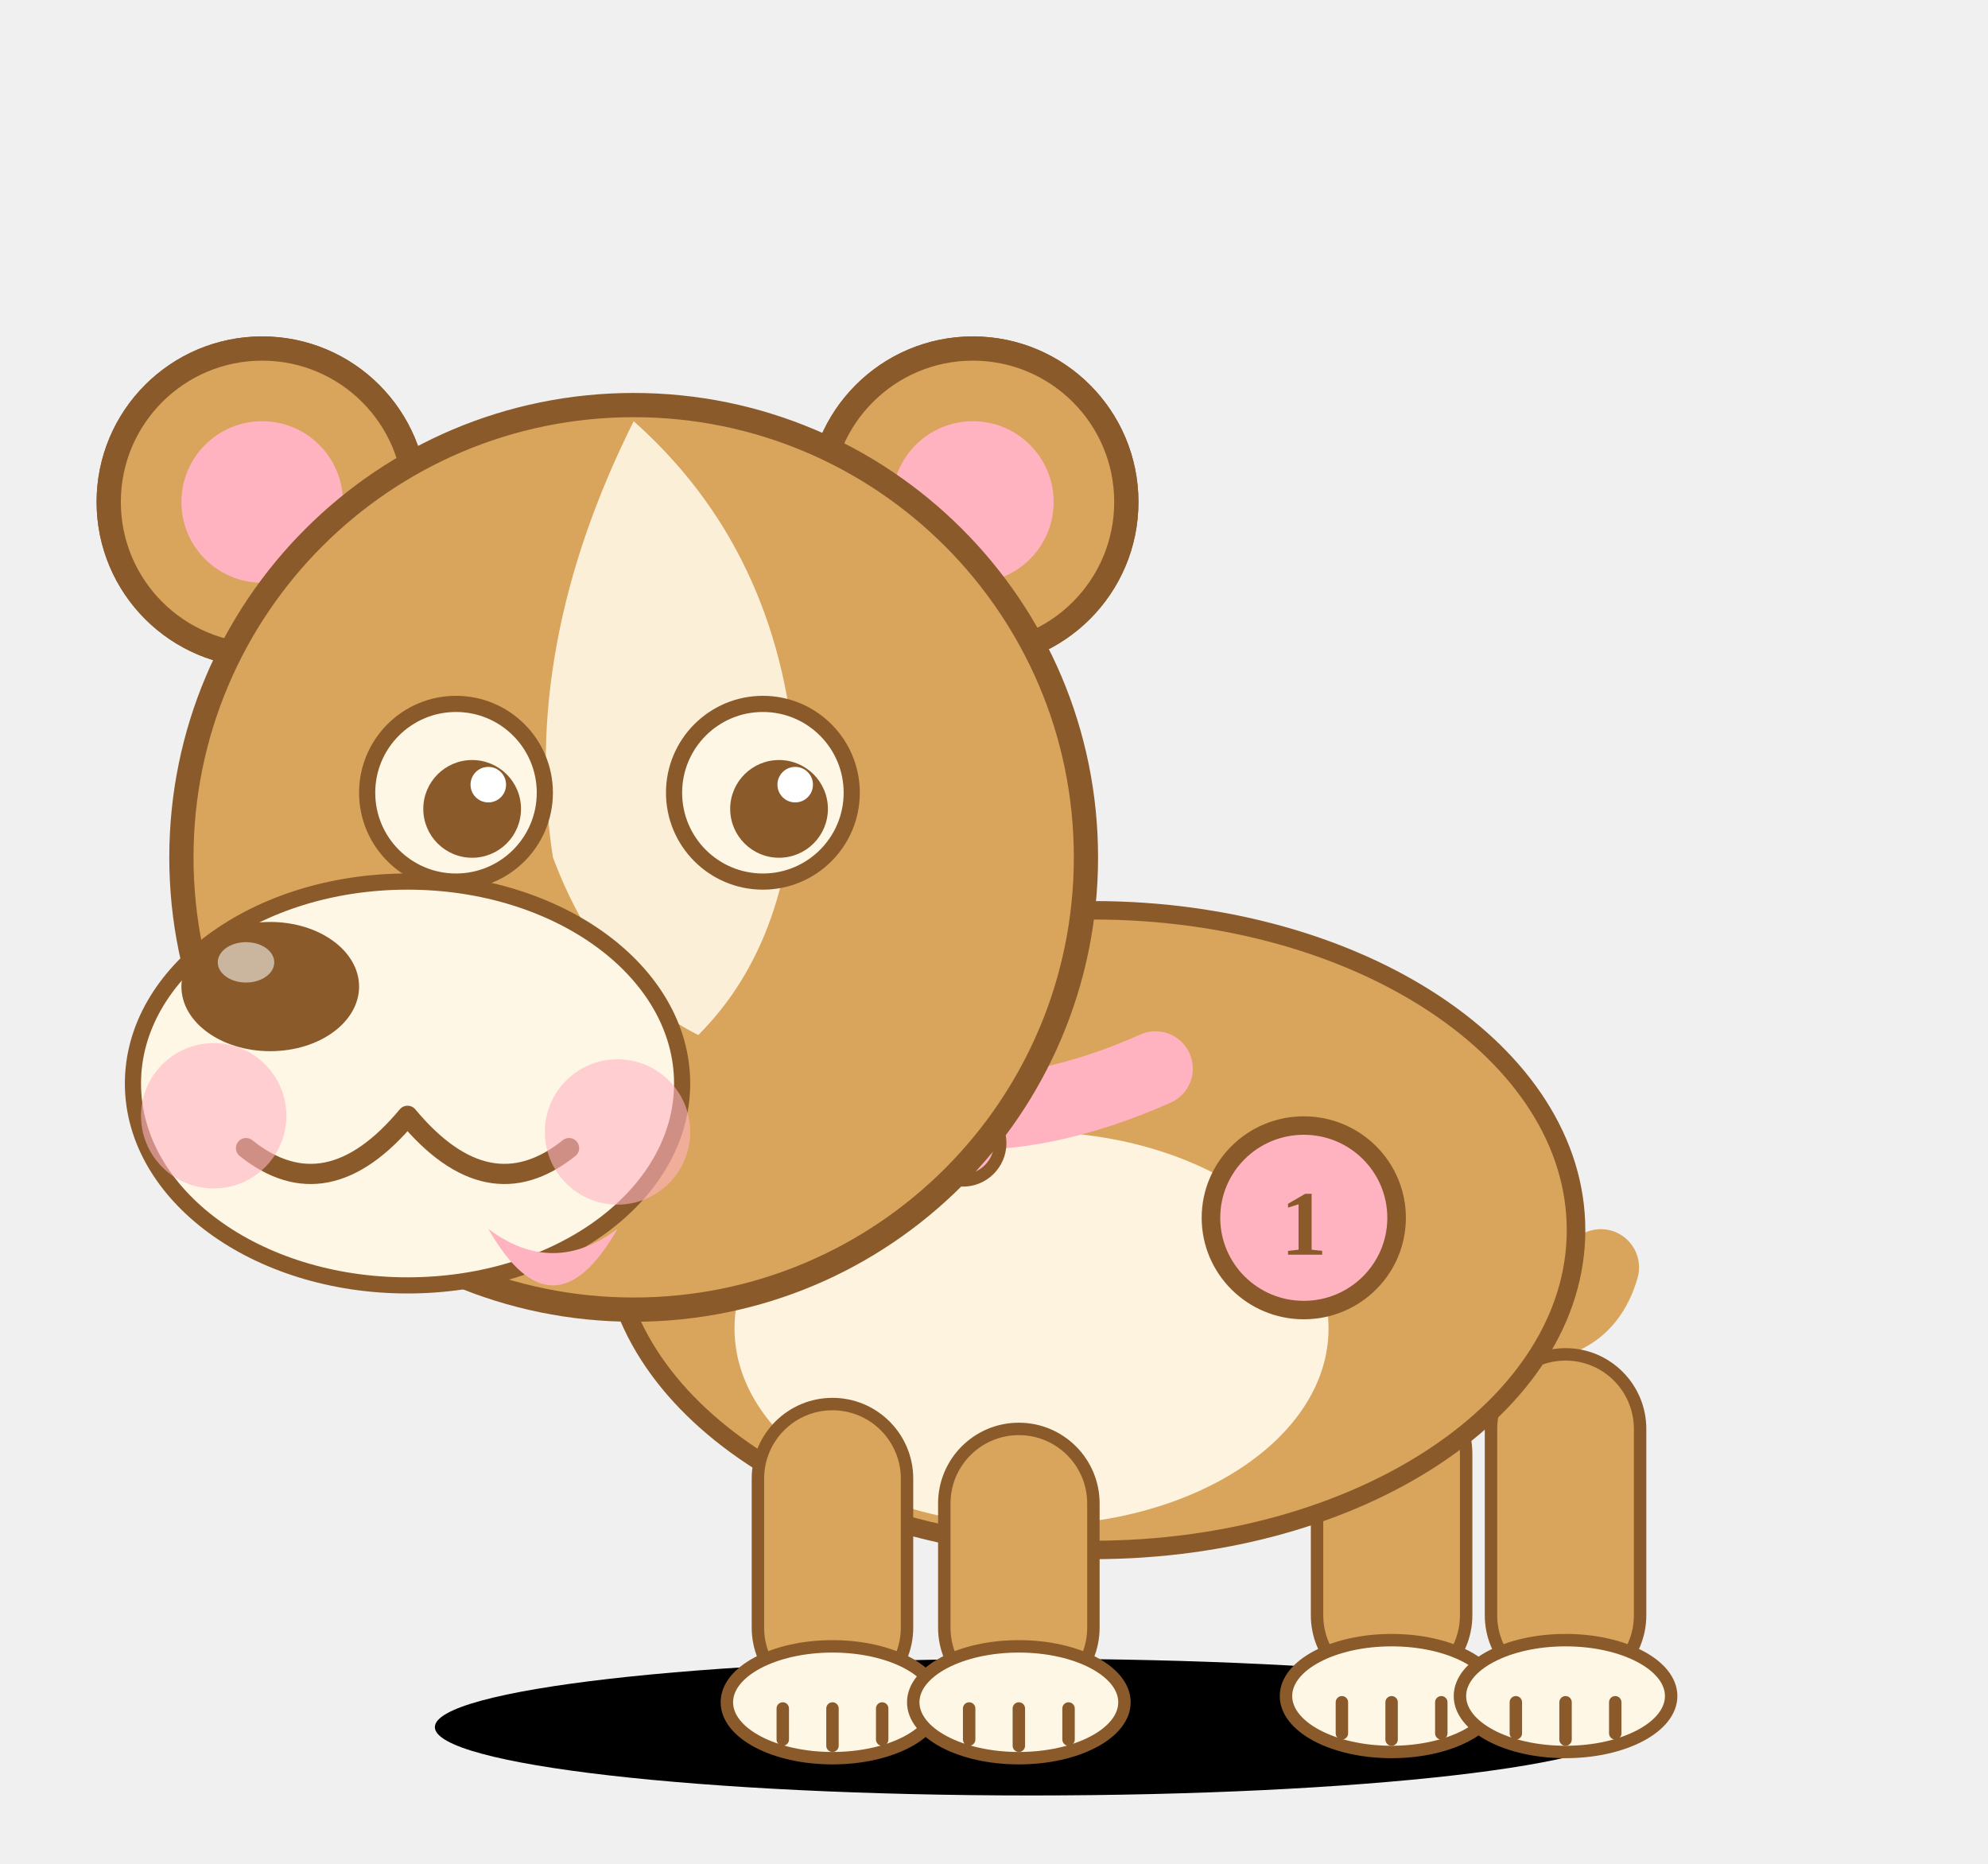
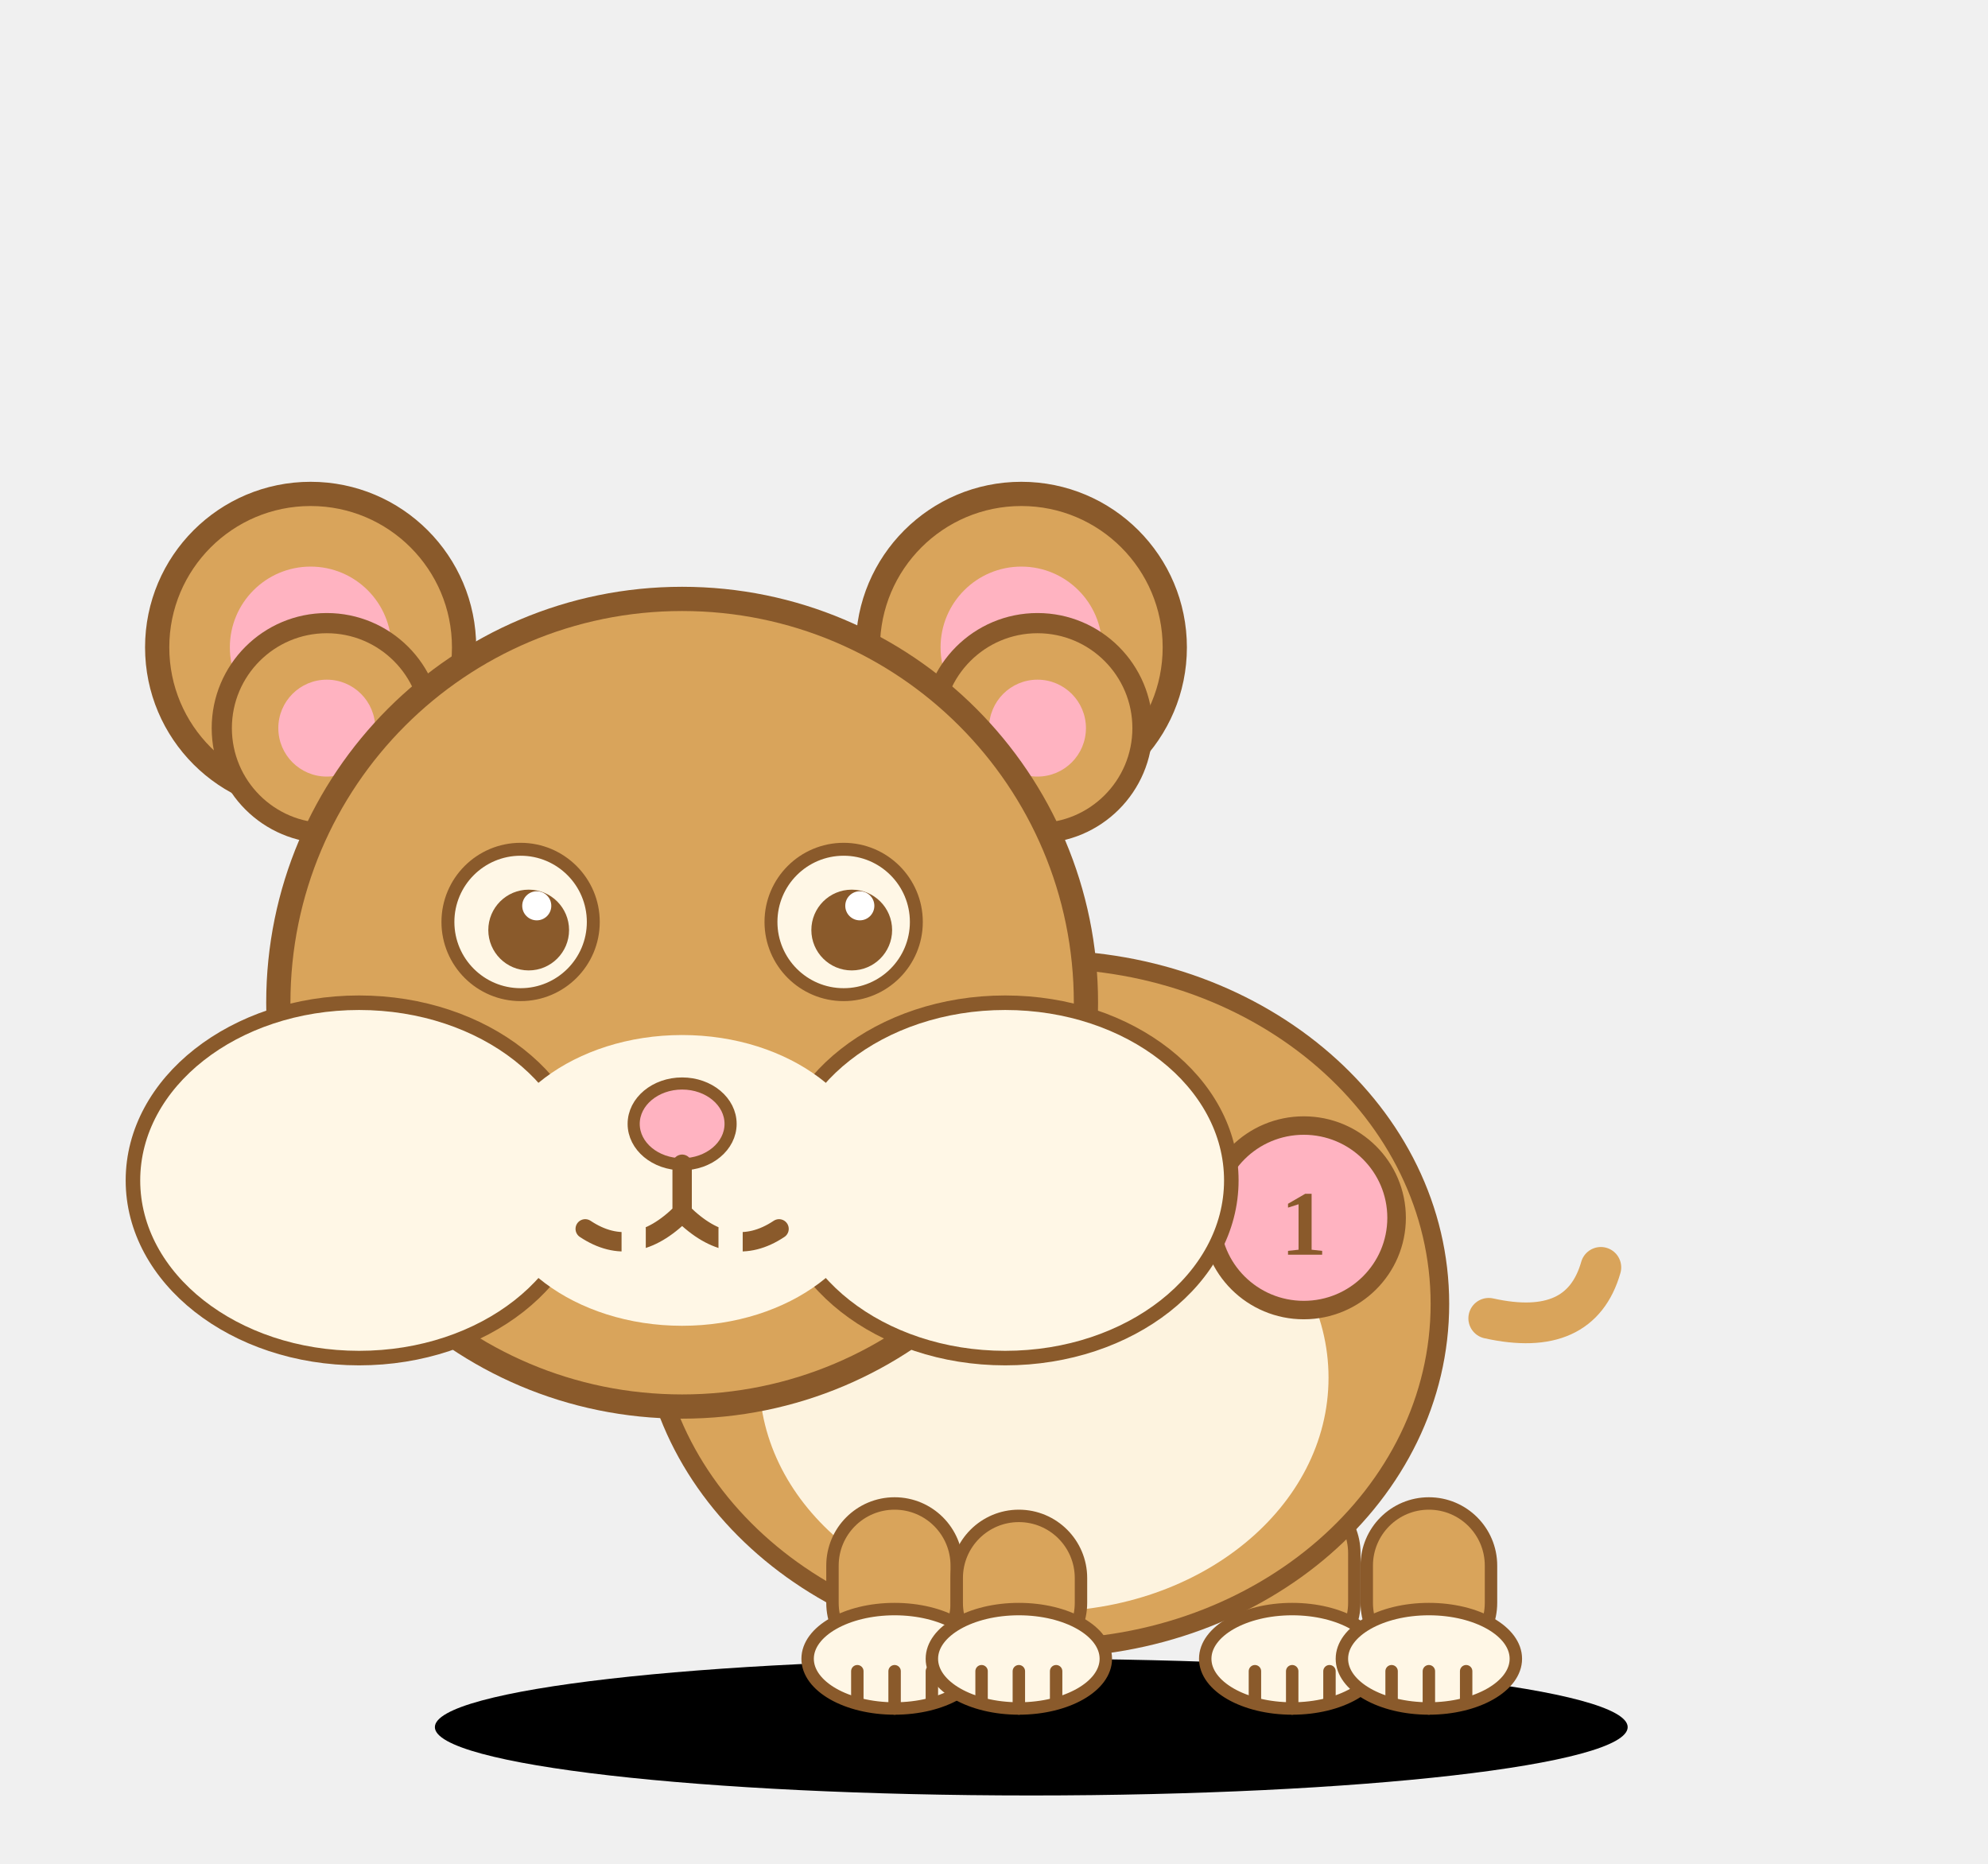
<svg data-v-8c6ae6f0="" viewBox="0 0 320 300" role="img" style="-webkit-filter: saturate(0.9) brightness(1.02);" aria-label="站立的仓鼠，Lv.1，心情 85/100">
  <ellipse data-v-8c6ae6f0="" class="companion__shadow" cx="166" cy="278" rx="96" ry="11" />
  <g data-v-8c6ae6f0="" transform="translate(238 204) scale(0.82) translate(-238 -204)">
    <g data-v-8c6ae6f0="" class="companion__tail">
-       <path data-v-8c6ae6f0="" d="M240 214 Q258 218 262 204" fill="none" stroke="#d9a45b" stroke-width="15" stroke-linecap="round" />
+       <path data-v-8c6ae6f0="" d="M240 214 Q258 218 262 204" fill="none" stroke="#d9a45b" stroke-width="8" stroke-linecap="round" />
    </g>
  </g>
  <g data-v-8c6ae6f0="" transform="translate(0 274) scale(1 1) translate(0 -274)" class="companion__legs companion__legs--back">
-     <rect data-v-8c6ae6f0="" x="212" y="222" width="24" height="50" rx="12" fill="#d9a45b" stroke="#8a5a2b" stroke-width="2" />
-     <rect data-v-8c6ae6f0="" x="240" y="218" width="24" height="54" rx="12" fill="#d9a45b" stroke="#8a5a2b" stroke-width="2" />
-     <ellipse data-v-8c6ae6f0="" cx="224" cy="273" rx="17" ry="9" fill="#fff7e6" stroke="#8a5a2b" stroke-width="2" />
-     <ellipse data-v-8c6ae6f0="" cx="252" cy="273" rx="17" ry="9" fill="#fff7e6" stroke="#8a5a2b" stroke-width="2" />
-     <path data-v-8c6ae6f0="" d="M216 274 v5 M224 274 v6 M232 274 v5 M244 274 v5 M252 274 v6 M260 274 v5" stroke="#8a5a2b" stroke-width="2" stroke-linecap="round" />
+     <rect data-v-8c6ae6f0="" x="198" y="240" width="20" height="28" rx="10" fill="#d9a45b" stroke="#8a5a2b" stroke-width="2" />
+     <ellipse data-v-8c6ae6f0="" cx="208" cy="267" rx="14" ry="8" fill="#fff7e6" stroke="#8a5a2b" stroke-width="2" />
+     <path data-v-8c6ae6f0="" d="M202 269 v5 M208 269 v6 M214 269 v5" stroke="#8a5a2b" stroke-width="2" stroke-linecap="round" />
+     <rect data-v-8c6ae6f0="" x="220" y="242" width="20" height="26" rx="10" fill="#d9a45b" stroke="#8a5a2b" stroke-width="2" />
+     <ellipse data-v-8c6ae6f0="" cx="230" cy="267" rx="14" ry="8" fill="#fff7e6" stroke="#8a5a2b" stroke-width="2" />
+     <path data-v-8c6ae6f0="" d="M224 269 v5 M230 269 v6 M236 269 v5" stroke="#8a5a2b" stroke-width="2" stroke-linecap="round" />
  </g>
  <g data-v-8c6ae6f0="" transform="translate(176 198) scale(0.996 0.99) translate(-176 -198)">
-     <ellipse data-v-8c6ae6f0="" cx="176" cy="198" rx="78" ry="52" fill="#d9a45b" stroke="#8a5a2b" stroke-width="3" />
-     <ellipse data-v-8c6ae6f0="" cx="166" cy="214" rx="48" ry="32" fill="#fff7e6" opacity="0.95" />
+     <ellipse data-v-8c6ae6f0="" cx="168" cy="210" rx="64" ry="56" fill="#d9a45b" stroke="#8a5a2b" stroke-width="3" />
+     <ellipse data-v-8c6ae6f0="" cx="168" cy="222" rx="46" ry="38" fill="#fff7e6" opacity="0.95" />
  </g>
  <g data-v-8c6ae6f0="" transform="translate(176 198) scale(0.996 0.99) translate(-176 -198)" class="companion__badge" aria-hidden="true">
    <circle data-v-8c6ae6f0="" cx="210" cy="196" r="15" fill="#ffb3c1" stroke="#8a5a2b" stroke-width="3" />
    <text data-v-8c6ae6f0="" x="210" y="202" text-anchor="middle" font-size="15" font-weight="800" fill="#8a5a2b">1</text>
  </g>
  <g data-v-8c6ae6f0="" transform="translate(0 274) scale(1 1) translate(0 -274)" class="companion__legs companion__legs--front">
-     <rect data-v-8c6ae6f0="" x="122" y="226" width="24" height="48" rx="12" fill="#d9a45b" stroke="#8a5a2b" stroke-width="2" />
-     <rect data-v-8c6ae6f0="" x="152" y="230" width="24" height="44" rx="12" fill="#d9a45b" stroke="#8a5a2b" stroke-width="2" />
-     <ellipse data-v-8c6ae6f0="" cx="134" cy="274" rx="17" ry="9" fill="#fff7e6" stroke="#8a5a2b" stroke-width="2" />
-     <ellipse data-v-8c6ae6f0="" cx="164" cy="274" rx="17" ry="9" fill="#fff7e6" stroke="#8a5a2b" stroke-width="2" />
-     <path data-v-8c6ae6f0="" d="M126 275 v5 M134 275 v6 M142 275 v5 M156 275 v5 M164 275 v6 M172 275 v5" stroke="#8a5a2b" stroke-width="2" stroke-linecap="round" />
+     <rect data-v-8c6ae6f0="" x="134" y="242" width="20" height="26" rx="10" fill="#d9a45b" stroke="#8a5a2b" stroke-width="2" />
+     <ellipse data-v-8c6ae6f0="" cx="144" cy="267" rx="14" ry="8" fill="#fff7e6" stroke="#8a5a2b" stroke-width="2" />
+     <path data-v-8c6ae6f0="" d="M138 269 v5 M144 269 v6 M150 269 v5" stroke="#8a5a2b" stroke-width="2" stroke-linecap="round" />
+     <rect data-v-8c6ae6f0="" x="154" y="244" width="20" height="24" rx="10" fill="#d9a45b" stroke="#8a5a2b" stroke-width="2" />
+     <ellipse data-v-8c6ae6f0="" cx="164" cy="267" rx="14" ry="8" fill="#fff7e6" stroke="#8a5a2b" stroke-width="2" />
+     <path data-v-8c6ae6f0="" d="M158 269 v5 M164 269 v6 M170 269 v5" stroke="#8a5a2b" stroke-width="2" stroke-linecap="round" />
  </g>
-   <path data-v-8c6ae6f0="" d="M124 168 Q150 188 186 172" fill="none" stroke="#ffb3c1" stroke-width="12" stroke-linecap="round" />
-   <circle data-v-8c6ae6f0="" cx="155" cy="184" r="6" fill="#ffb3c1" stroke="#8a5a2b" stroke-width="2" />
  <g data-v-8c6ae6f0="" transform="translate(102 138) scale(1.3) translate(-102 -138)">
-     <g data-v-8c6ae6f0="">
-       <circle data-v-8c6ae6f0="" cx="56" cy="94" r="19" fill="#d9a45b" stroke="#8a5a2b" stroke-width="3" />
-       <circle data-v-8c6ae6f0="" cx="144" cy="94" r="19" fill="#d9a45b" stroke="#8a5a2b" stroke-width="3" />
-       <circle data-v-8c6ae6f0="" cx="56" cy="94" r="10" fill="#ffb3c1" />
-       <circle data-v-8c6ae6f0="" cx="144" cy="94" r="10" fill="#ffb3c1" />
-     </g>
-     <g data-v-8c6ae6f0="" class="companion__generic-face">
+     <g data-v-8c6ae6f0="" transform="translate(6 18)">
      <g data-v-8c6ae6f0="">
        <circle data-v-8c6ae6f0="" cx="56" cy="94" r="19" fill="#d9a45b" stroke="#8a5a2b" stroke-width="3" />
        <circle data-v-8c6ae6f0="" cx="144" cy="94" r="19" fill="#d9a45b" stroke="#8a5a2b" stroke-width="3" />
        <circle data-v-8c6ae6f0="" cx="56" cy="94" r="10" fill="#ffb3c1" />
        <circle data-v-8c6ae6f0="" cx="144" cy="94" r="10" fill="#ffb3c1" />
      </g>
-       <circle data-v-8c6ae6f0="" cx="102" cy="138" r="56" fill="#d9a45b" stroke="#8a5a2b" stroke-width="3" />
-       <path data-v-8c6ae6f0="" d="M102 84 Q88 112 92 138 Q98 154 110 160 Q122 148 122 126 Q120 100 102 84 Z" fill="#fff7e6" opacity="0.9" />
-       <ellipse data-v-8c6ae6f0="" data-feature="generic-dog-muzzle" cx="74" cy="166" rx="34" ry="25" fill="#fff7e6" stroke="#8a5a2b" stroke-width="2" />
-       <ellipse data-v-8c6ae6f0="" cx="57" cy="154" rx="11" ry="8" fill="#8a5a2b" />
-       <ellipse data-v-8c6ae6f0="" cx="54" cy="151" rx="3.5" ry="2.5" fill="#ffffff" opacity="0.55" />
-       <path data-v-8c6ae6f0="" d="M74 170 Q64 182 54 174 M74 170 Q84 182 94 174" fill="none" stroke="#8a5a2b" stroke-width="2.5" stroke-linecap="round" />
-       <path data-v-8c6ae6f0="" d="M84 184 Q92 198 100 184 Q92 190 84 184 Z" fill="#ffb3c1" />
-       <circle data-v-8c6ae6f0="" cx="50" cy="170" r="9" fill="#ffb3c1" opacity="0.6" />
-       <circle data-v-8c6ae6f0="" cx="100" cy="172" r="9" fill="#ffb3c1" opacity="0.6" />
-       <g data-v-8c6ae6f0="">
-         <circle data-v-8c6ae6f0="" cx="80" cy="130" r="11" fill="#fff7e6" stroke="#8a5a2b" stroke-width="2" />
-         <circle data-v-8c6ae6f0="" cx="118" cy="130" r="11" fill="#fff7e6" stroke="#8a5a2b" stroke-width="2" />
-         <circle data-v-8c6ae6f0="" cx="82" cy="132" r="6.05" fill="#8a5a2b" />
-         <circle data-v-8c6ae6f0="" cx="120" cy="132" r="6.05" fill="#8a5a2b" />
-         <circle data-v-8c6ae6f0="" cx="84" cy="129" r="2.2" fill="#ffffff" />
-         <circle data-v-8c6ae6f0="" cx="122" cy="129" r="2.2" fill="#ffffff" />
+       <g data-v-8c6ae6f0="" class="companion__hamster-face">
+         <circle data-v-8c6ae6f0="" cx="58" cy="104" r="13" fill="#d9a45b" stroke="#8a5a2b" stroke-width="2.5" />
+         <circle data-v-8c6ae6f0="" cx="146" cy="104" r="13" fill="#d9a45b" stroke="#8a5a2b" stroke-width="2.5" />
+         <circle data-v-8c6ae6f0="" cx="58" cy="104" r="6" fill="#ffb3c1" />
+         <circle data-v-8c6ae6f0="" cx="146" cy="104" r="6" fill="#ffb3c1" />
+         <circle data-v-8c6ae6f0="" cx="102" cy="138" r="50" fill="#d9a45b" stroke="#8a5a2b" stroke-width="3" />
+         <ellipse data-v-8c6ae6f0="" cx="62" cy="160" rx="28" ry="22" fill="#fff7e6" stroke="#8a5a2b" stroke-width="1.8" />
+         <ellipse data-v-8c6ae6f0="" cx="142" cy="160" rx="28" ry="22" fill="#fff7e6" stroke="#8a5a2b" stroke-width="1.8" />
+         <ellipse data-v-8c6ae6f0="" cx="102" cy="160" rx="24" ry="18" fill="#fff7e6" />
+         <ellipse data-v-8c6ae6f0="" cx="102" cy="153" rx="6" ry="5" fill="#ffb3c1" stroke="#8a5a2b" stroke-width="1.5" />
+         <path data-v-8c6ae6f0="" d="M102 158 L102 164 M102 164 Q96 170 90 166 M102 164 Q108 170 114 166" fill="none" stroke="#8a5a2b" stroke-width="2.4" stroke-linecap="round" />
+         <path data-v-8c6ae6f0="" d="M96 166 L96 172 M108 166 L108 172" stroke="#fff7e6" stroke-width="3" stroke-linecap="round" />
+         <g data-v-8c6ae6f0="">
+           <circle data-v-8c6ae6f0="" cx="82" cy="128" r="9" fill="#fff7e6" stroke="#8a5a2b" stroke-width="1.6" />
+           <circle data-v-8c6ae6f0="" cx="122" cy="128" r="9" fill="#fff7e6" stroke="#8a5a2b" stroke-width="1.6" />
+           <circle data-v-8c6ae6f0="" cx="83" cy="129" r="5" fill="#8a5a2b" />
+           <circle data-v-8c6ae6f0="" cx="123" cy="129" r="5" fill="#8a5a2b" />
+           <circle data-v-8c6ae6f0="" cx="84" cy="126" r="1.8" fill="#fff" />
+           <circle data-v-8c6ae6f0="" cx="124" cy="126" r="1.8" fill="#fff" />
+         </g>
      </g>
    </g>
  </g>
</svg>
